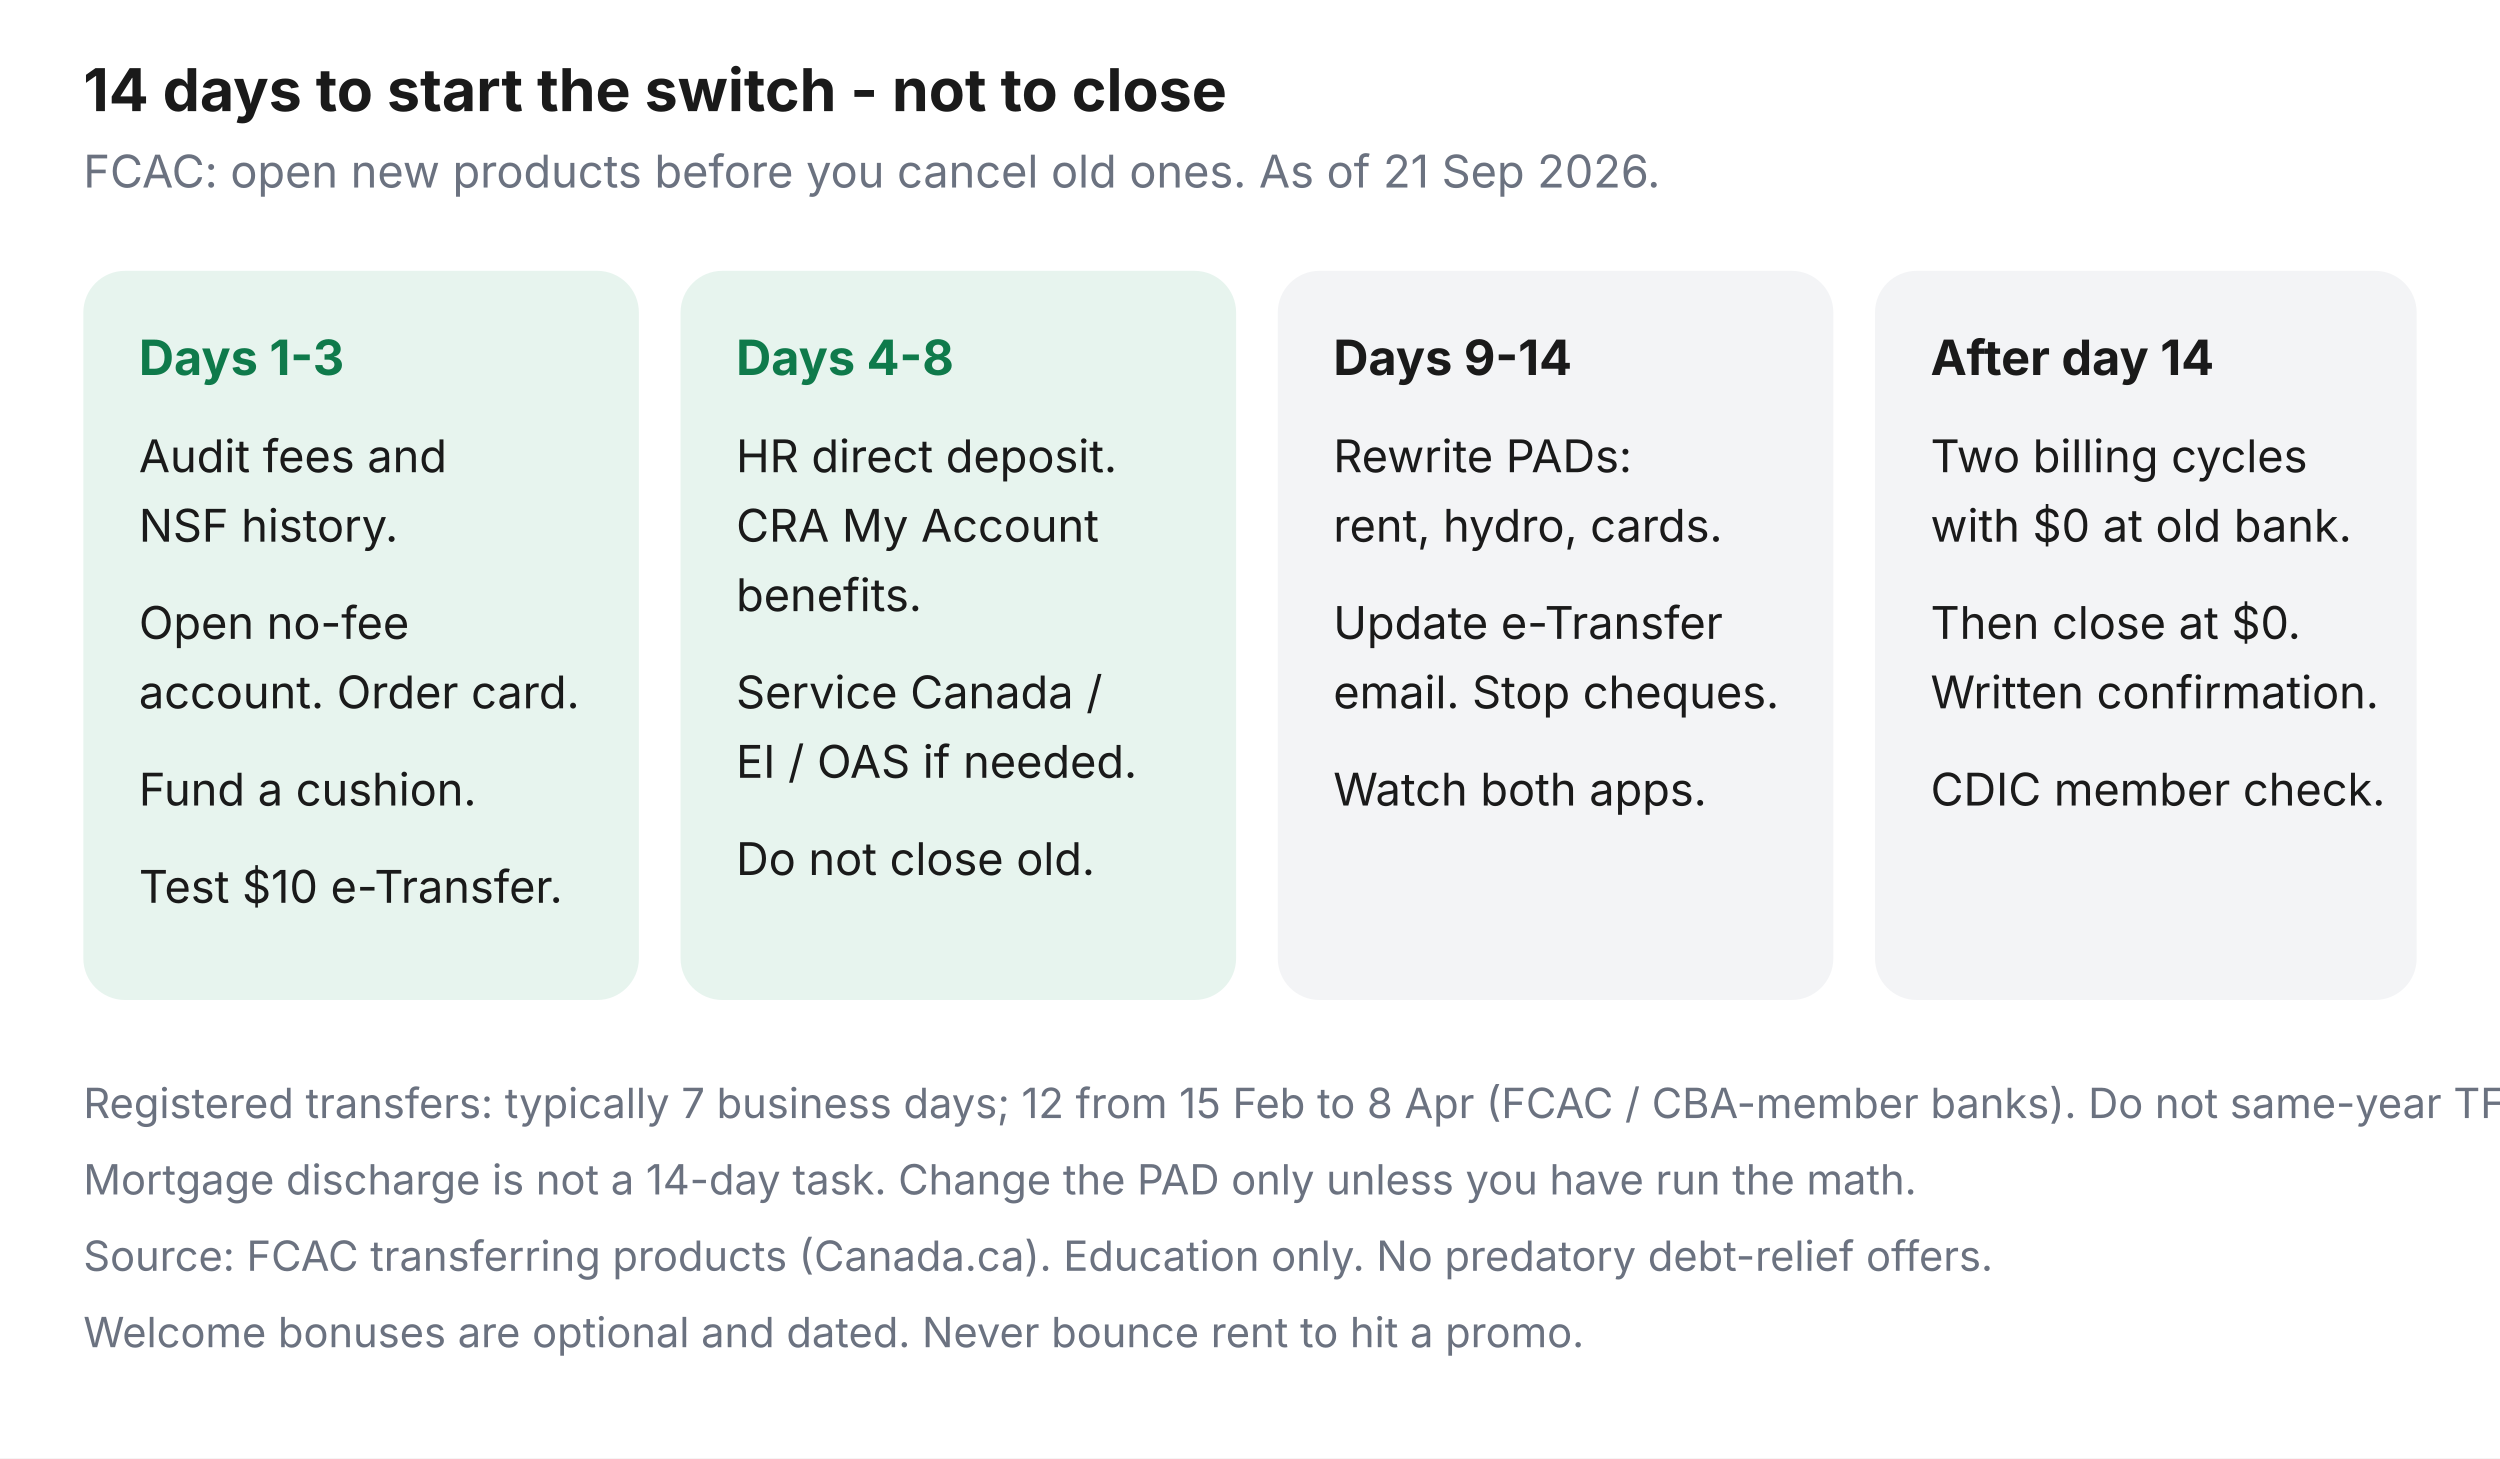
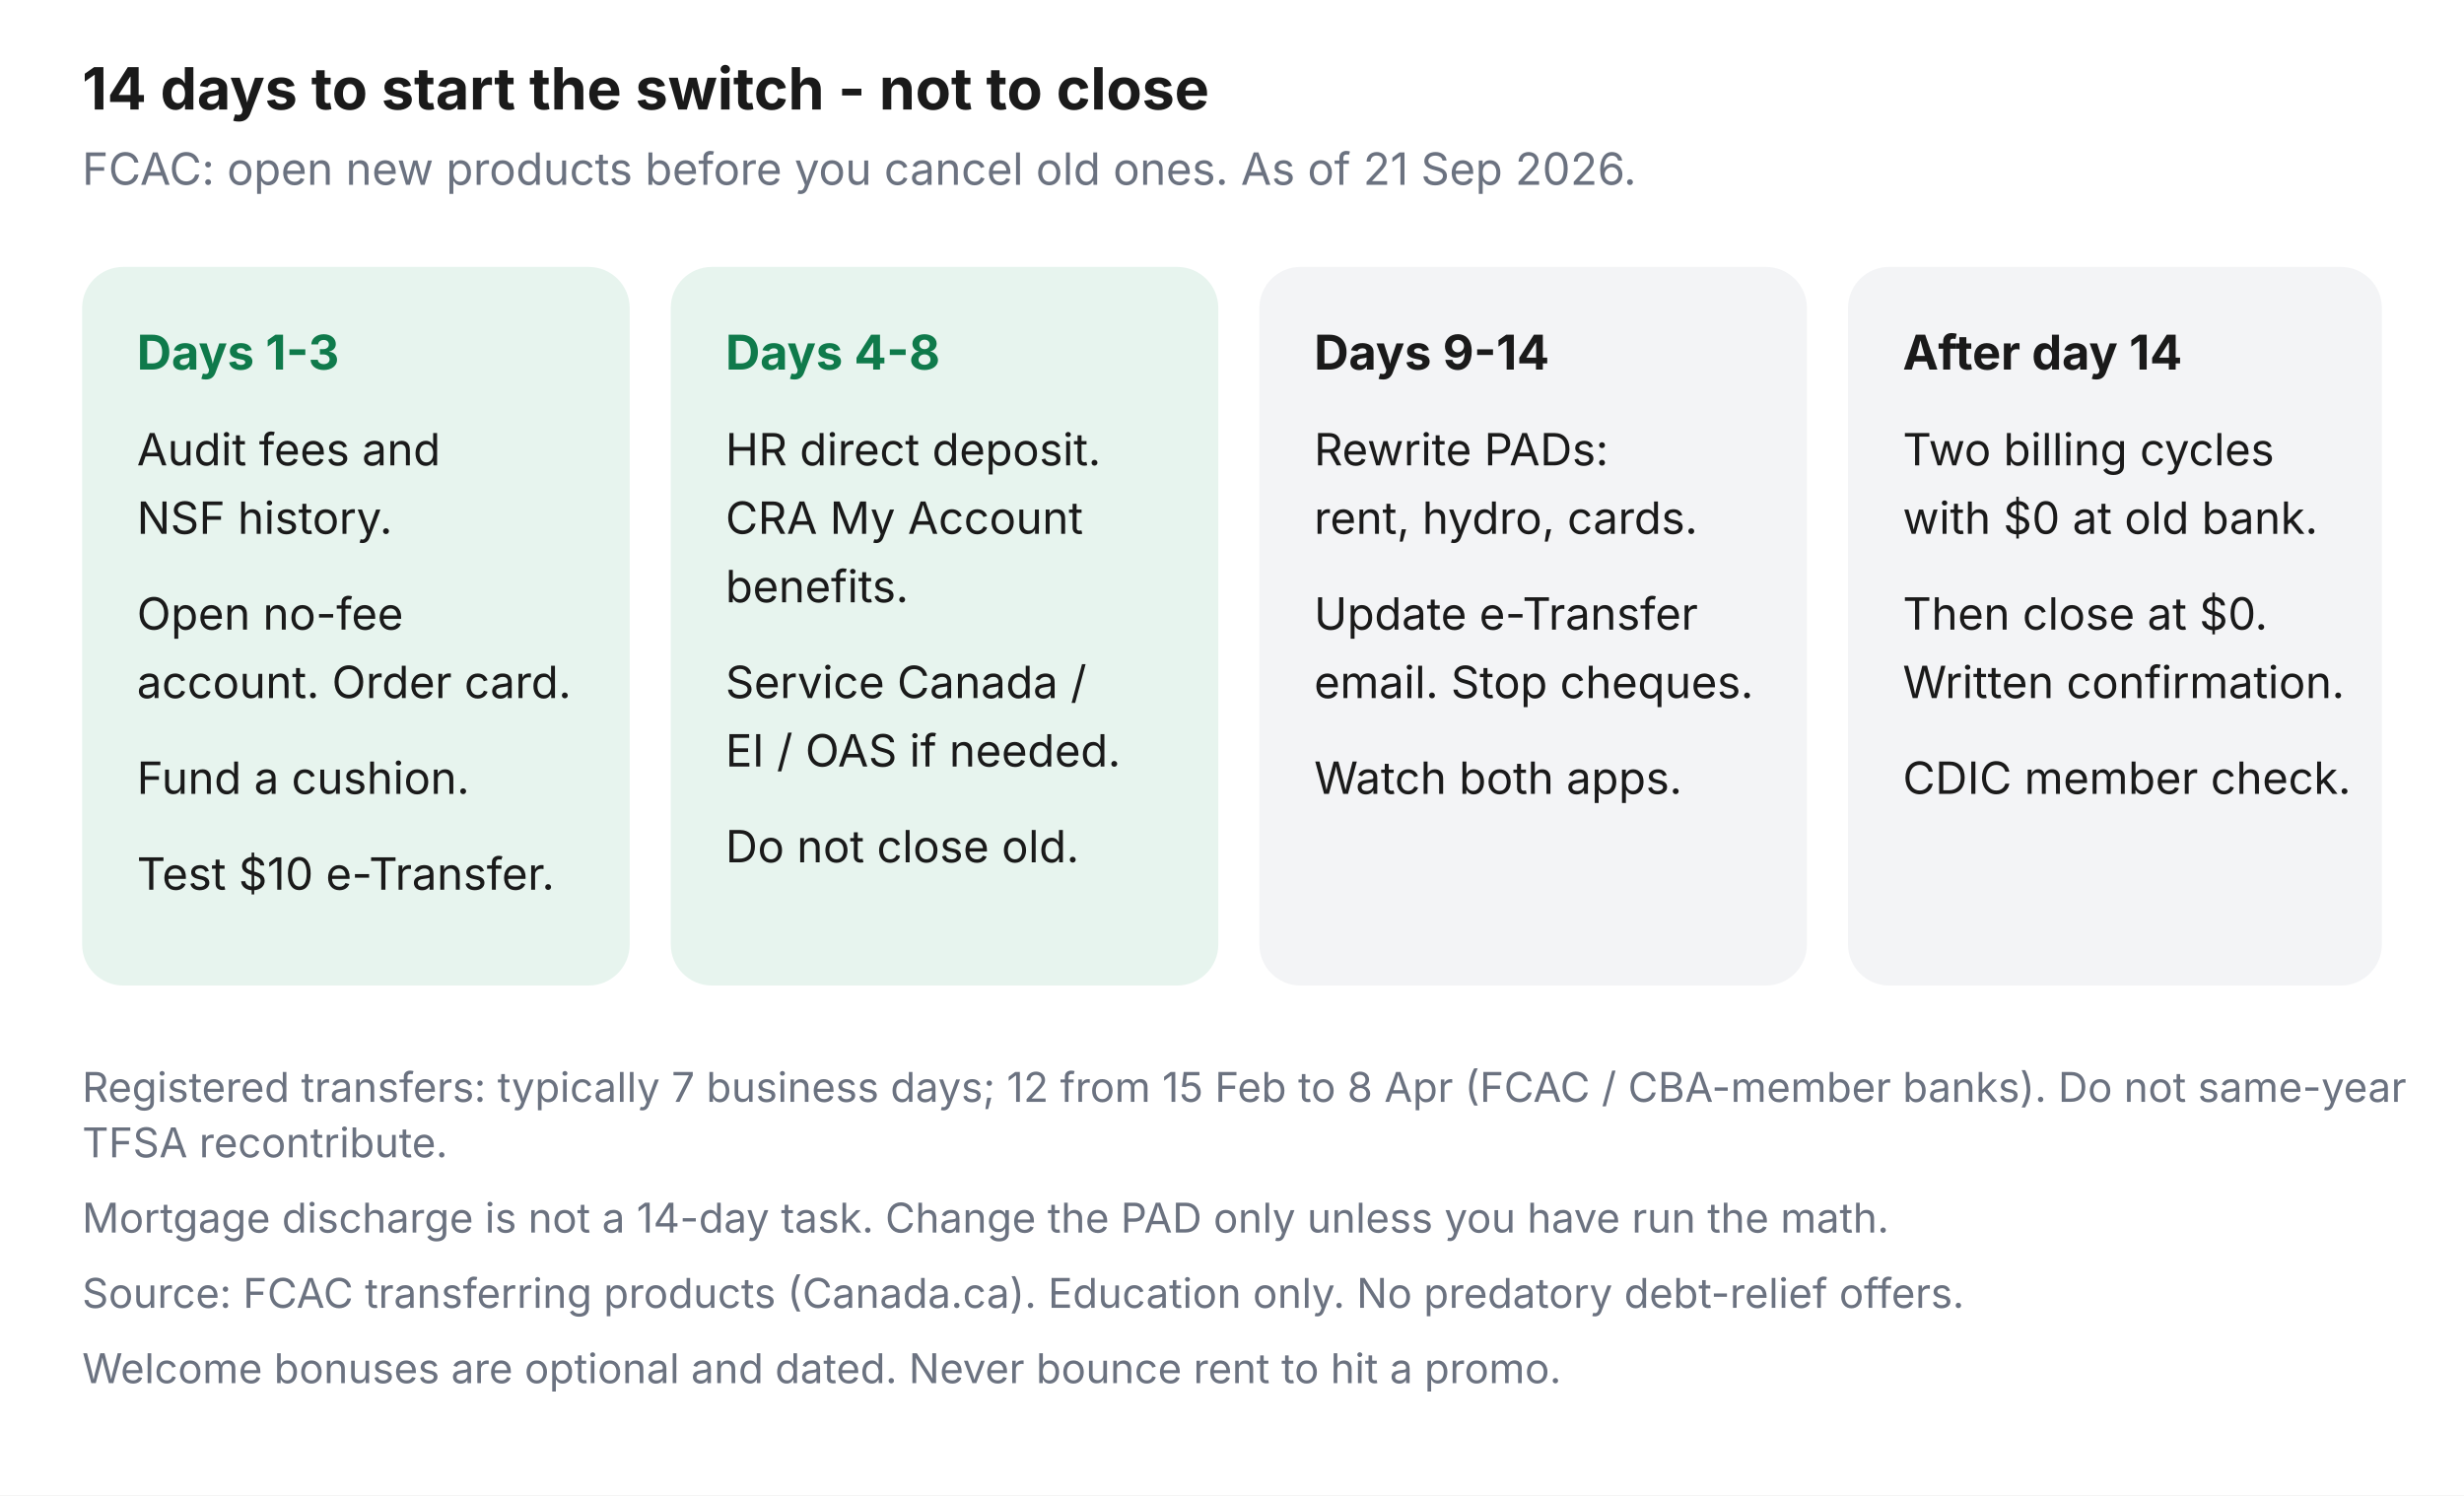
- <svg xmlns="http://www.w3.org/2000/svg" viewBox="0 0 720 420" role="img" aria-labelledby="title desc">
-   <rect width="720" height="420" fill="#FFFFFF" />
+ <svg xmlns="http://www.w3.org/2000/svg" viewBox="0 0 720 437" role="img" aria-labelledby="title desc">
+   <rect width="720" height="437" fill="#FFFFFF" />
  <text x="24" y="32" font-family="Inter, system-ui, sans-serif" font-size="17" font-weight="700" fill="#1A1A1A">14 days to start the switch - not to close</text>
  <text x="24" y="54" font-family="Inter, system-ui, sans-serif" font-size="13" fill="#6B7280">FCAC: open new products before you cancel old ones. As of 21 Sep 2026.</text>
  <rect x="24" y="78" width="160" height="210" rx="12" fill="#E7F4EE" />
  <text x="40" y="108" font-size="14" font-weight="700" fill="#0F7A4B" font-family="Inter, system-ui, sans-serif">Days 1-3</text>
  <text x="40" y="136" font-size="13" fill="#1A1A1A" font-family="Inter, system-ui, sans-serif">Audit fees and</text>
  <text x="40" y="156" font-size="13" fill="#1A1A1A" font-family="Inter, system-ui, sans-serif">NSF history.</text>
  <text x="40" y="184" font-size="13" fill="#1A1A1A" font-family="Inter, system-ui, sans-serif">Open no-fee</text>
  <text x="40" y="204" font-size="13" fill="#1A1A1A" font-family="Inter, system-ui, sans-serif">account. Order card.</text>
  <text x="40" y="232" font-size="13" fill="#1A1A1A" font-family="Inter, system-ui, sans-serif">Fund a cushion.</text>
  <text x="40" y="260" font-size="13" fill="#1A1A1A" font-family="Inter, system-ui, sans-serif">Test $10 e-Transfer.</text>
  <rect x="196" y="78" width="160" height="210" rx="12" fill="#E7F4EE" />
  <text x="212" y="108" font-size="14" font-weight="700" fill="#0F7A4B" font-family="Inter, system-ui, sans-serif">Days 4-8</text>
  <text x="212" y="136" font-size="13" fill="#1A1A1A" font-family="Inter, system-ui, sans-serif">HR direct deposit.</text>
  <text x="212" y="156" font-size="13" fill="#1A1A1A" font-family="Inter, system-ui, sans-serif">CRA My Account</text>
  <text x="212" y="176" font-size="13" fill="#1A1A1A" font-family="Inter, system-ui, sans-serif">benefits.</text>
  <text x="212" y="204" font-size="13" fill="#1A1A1A" font-family="Inter, system-ui, sans-serif">Service Canada /</text>
  <text x="212" y="224" font-size="13" fill="#1A1A1A" font-family="Inter, system-ui, sans-serif">EI / OAS if needed.</text>
  <text x="212" y="252" font-size="13" fill="#1A1A1A" font-family="Inter, system-ui, sans-serif">Do not close old.</text>
  <rect x="368" y="78" width="160" height="210" rx="12" fill="#F3F4F6" />
  <text x="384" y="108" font-size="14" font-weight="700" fill="#1A1A1A" font-family="Inter, system-ui, sans-serif">Days 9-14</text>
  <text x="384" y="136" font-size="13" fill="#1A1A1A" font-family="Inter, system-ui, sans-serif">Rewrite PADs:</text>
  <text x="384" y="156" font-size="13" fill="#1A1A1A" font-family="Inter, system-ui, sans-serif">rent, hydro, cards.</text>
  <text x="384" y="184" font-size="13" fill="#1A1A1A" font-family="Inter, system-ui, sans-serif">Update e-Transfer</text>
  <text x="384" y="204" font-size="13" fill="#1A1A1A" font-family="Inter, system-ui, sans-serif">email. Stop cheques.</text>
  <text x="384" y="232" font-size="13" fill="#1A1A1A" font-family="Inter, system-ui, sans-serif">Watch both apps.</text>
  <rect x="540" y="78" width="156" height="210" rx="12" fill="#F3F4F6" />
  <text x="556" y="108" font-size="14" font-weight="700" fill="#1A1A1A" font-family="Inter, system-ui, sans-serif">After day 14</text>
  <text x="556" y="136" font-size="13" fill="#1A1A1A" font-family="Inter, system-ui, sans-serif">Two billing cycles</text>
  <text x="556" y="156" font-size="13" fill="#1A1A1A" font-family="Inter, system-ui, sans-serif">with $0 at old bank.</text>
  <text x="556" y="184" font-size="13" fill="#1A1A1A" font-family="Inter, system-ui, sans-serif">Then close at $0.</text>
  <text x="556" y="204" font-size="13" fill="#1A1A1A" font-family="Inter, system-ui, sans-serif">Written confirmation.</text>
  <text x="556" y="232" font-size="13" fill="#1A1A1A" font-family="Inter, system-ui, sans-serif">CDIC member check.</text>
-   <text x="24" y="322" font-family="Inter, system-ui, sans-serif" font-size="12" fill="#6B7280">Registered transfers: typically 7 business days; 12 from 15 Feb to 8 Apr (FCAC / CBA-member banks). Do not same-year TFSA recontribute.</text>
-   <text x="24" y="344" font-family="Inter, system-ui, sans-serif" font-size="12" fill="#6B7280">Mortgage discharge is not a 14-day task. Change the PAD only unless you have run the math.</text>
-   <text x="24" y="366" font-family="Inter, system-ui, sans-serif" font-size="12" fill="#6B7280">Source: FCAC transferring products (Canada.ca). Education only. No predatory debt-relief offers.</text>
-   <text x="24" y="388" font-family="Inter, system-ui, sans-serif" font-size="12" fill="#6B7280">Welcome bonuses are optional and dated. Never bounce rent to hit a promo.</text>
+   <text x="24" y="322" font-family="Inter, system-ui, sans-serif" font-size="12" fill="#6B7280">
+     <tspan x="24">Registered transfers: typically 7 business days; 12 from 15 Feb to 8 Apr (FCAC / CBA-member banks). Do not same-year </tspan>
+     <tspan x="24" dy="16.2">TFSA recontribute.</tspan>
+   </text>
+   <text x="24" y="344" font-family="Inter, system-ui, sans-serif" font-size="12" fill="#6B7280" transform="translate(0,16.2)">Mortgage discharge is not a 14-day task. Change the PAD only unless you have run the math.</text>
+   <text x="24" y="366" font-family="Inter, system-ui, sans-serif" font-size="12" fill="#6B7280" transform="translate(0,16.2)">Source: FCAC transferring products (Canada.ca). Education only. No predatory debt-relief offers.</text>
+   <text x="24" y="388" font-family="Inter, system-ui, sans-serif" font-size="12" fill="#6B7280" transform="translate(0,16.2)">Welcome bonuses are optional and dated. Never bounce rent to hit a promo.</text>
</svg>
